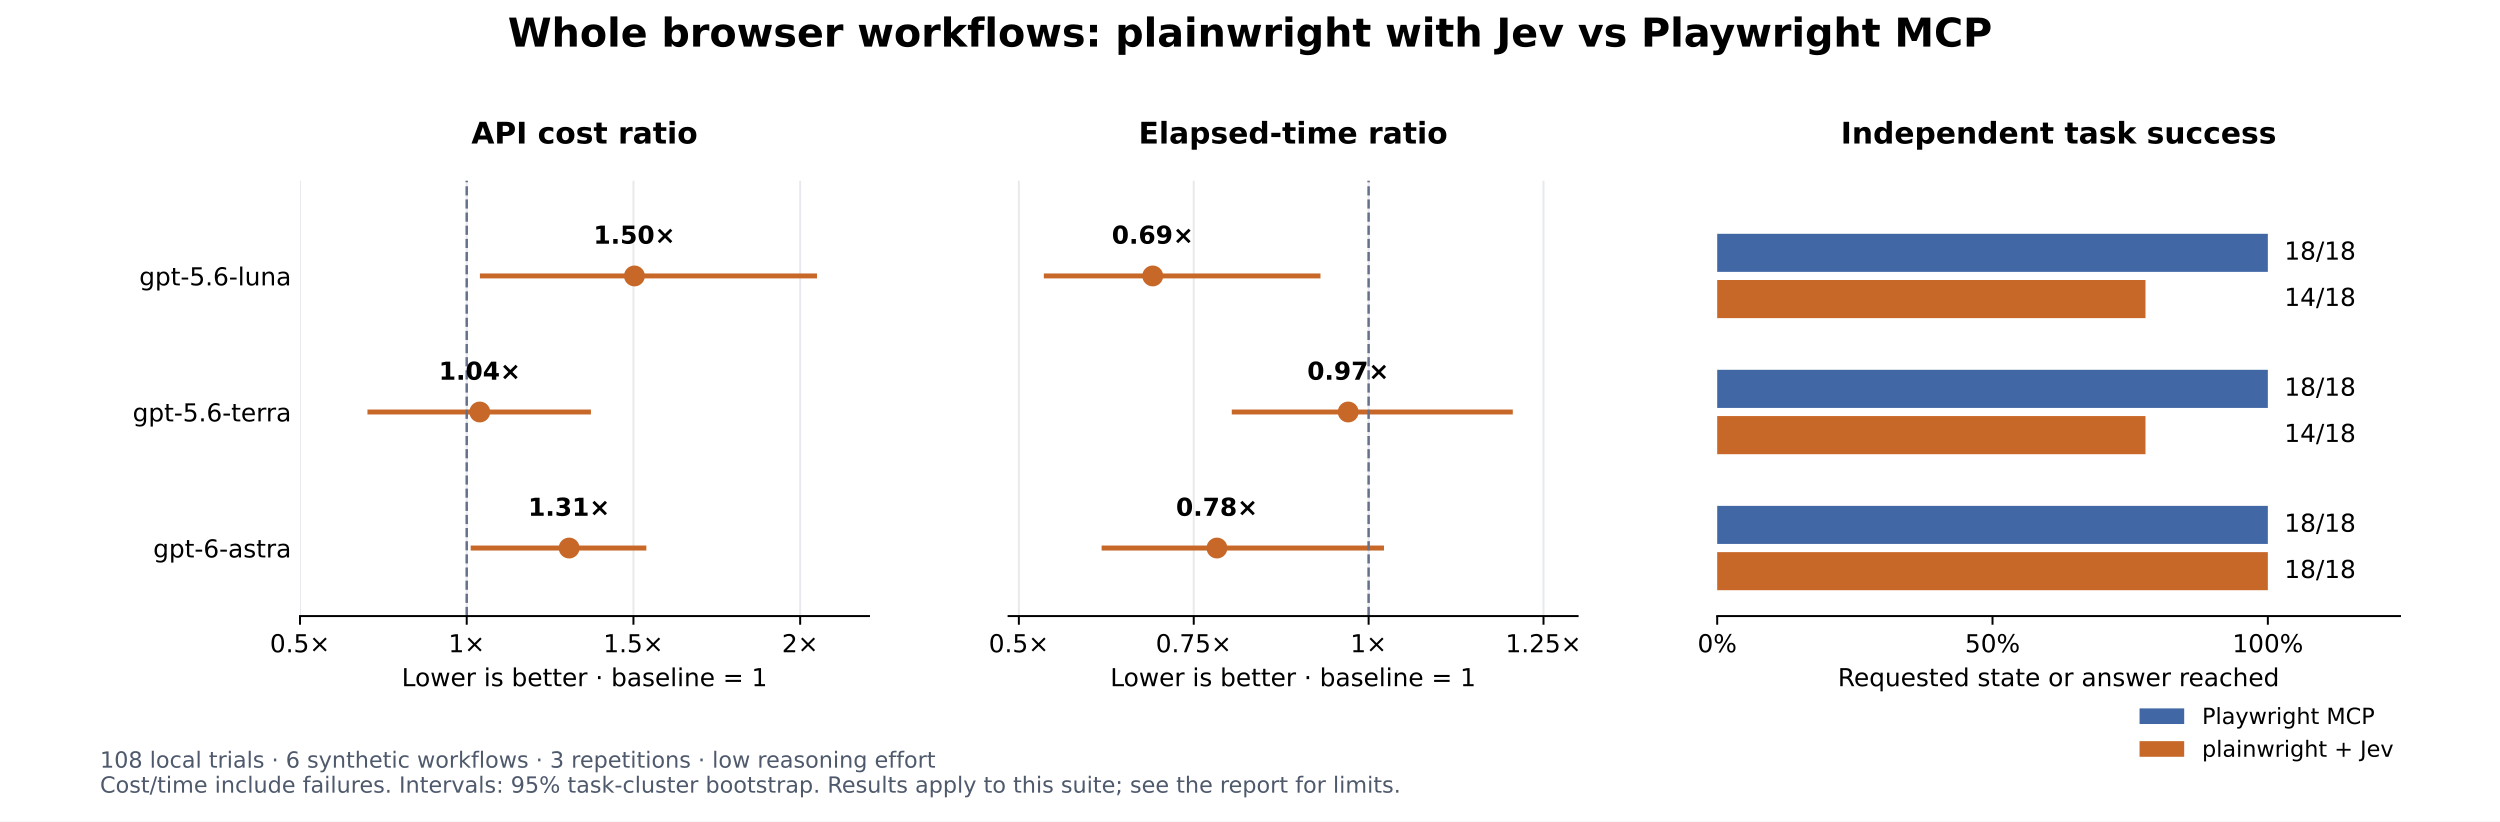
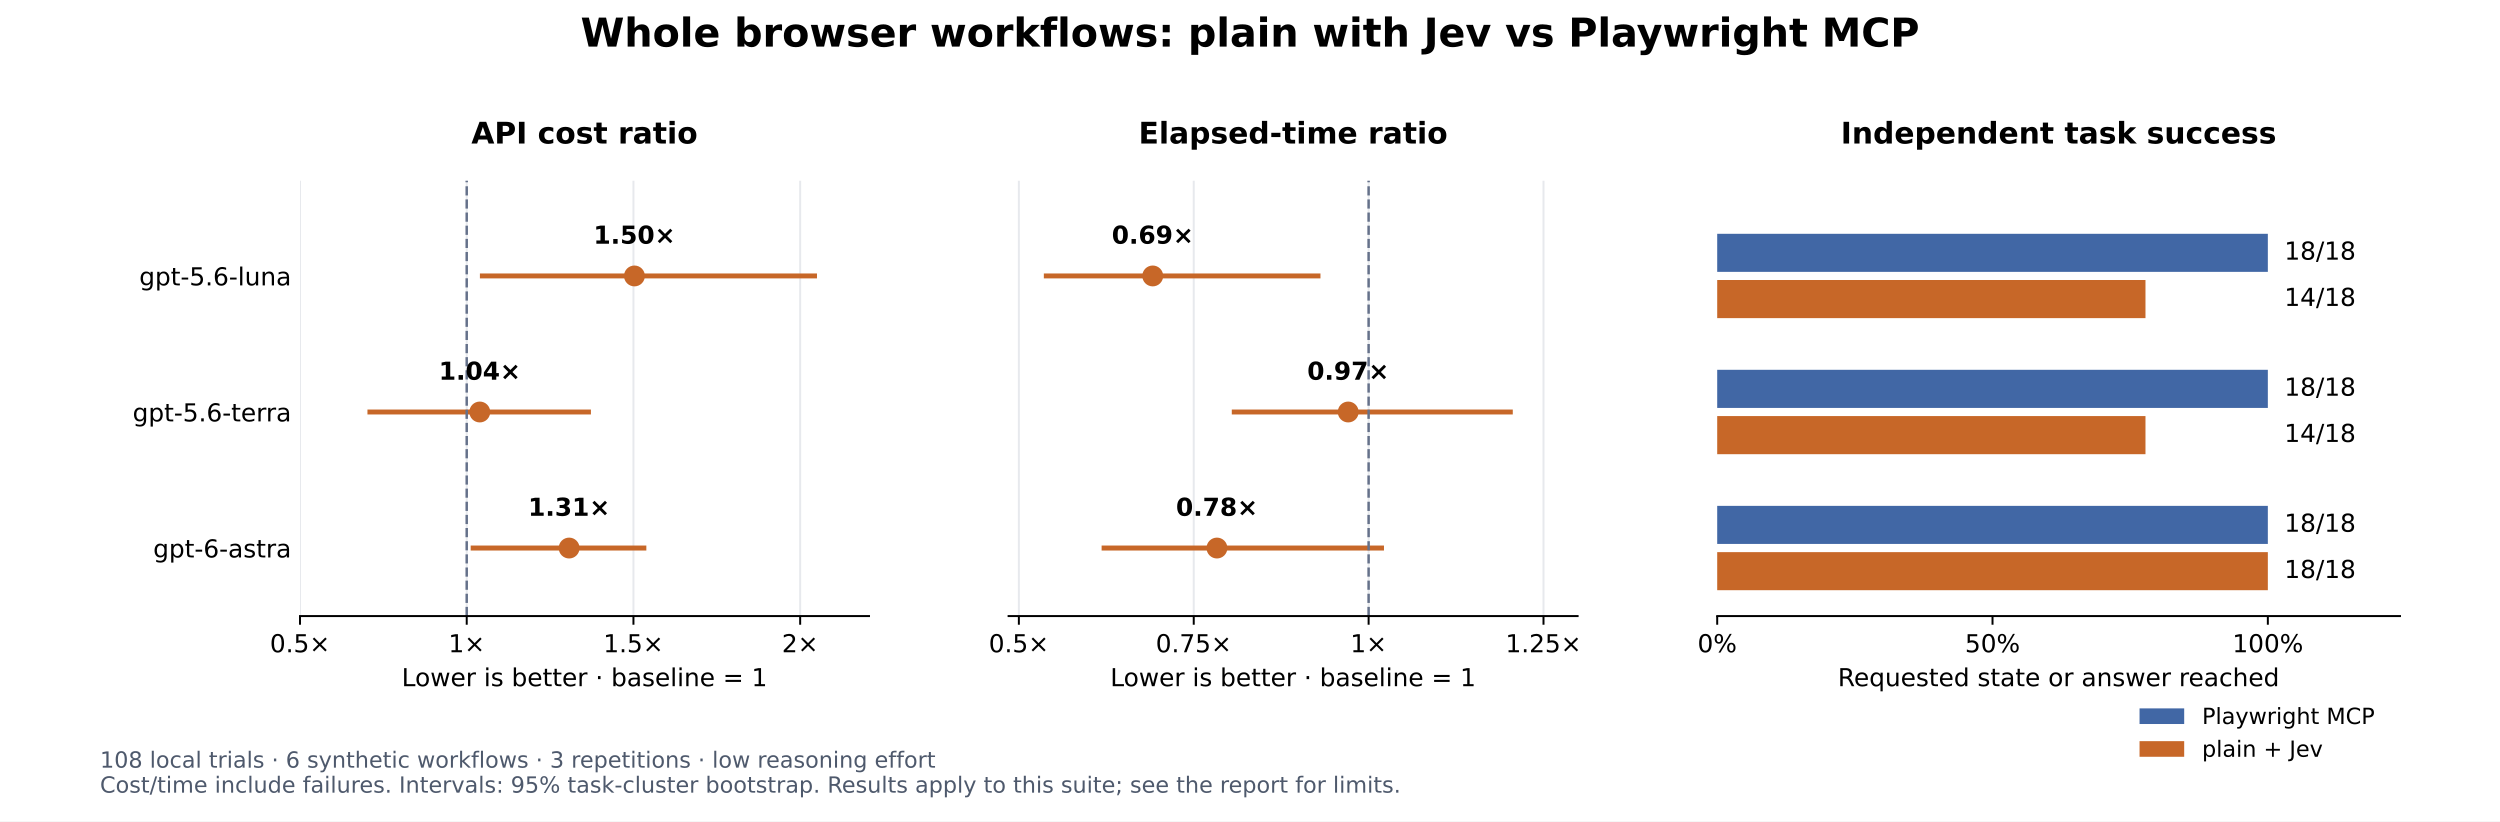
<svg xmlns="http://www.w3.org/2000/svg" xmlns:xlink="http://www.w3.org/1999/xlink" width="1008pt" height="331.2pt" viewBox="0 0 1008 331.2" version="1.1">
  <defs>
    <style type="text/css">*{stroke-linejoin: round; stroke-linecap: butt}</style>
  </defs>
  <g id="figure_1">
    <g id="patch_1">
      <path d="M 0 331.2 L 1008 331.2 L 1008 0 L 0 0 z " style="fill: #ffffff" />
    </g>
    <g id="axes_1">
      <g id="patch_2">
        <path d="M 120.96 248.4 L 350.382 248.4 L 350.382 72.864 L 120.96 72.864 z " style="fill: #ffffff" />
      </g>
      <g id="matplotlib.axis_1">
        <g id="xtick_1">
          <g id="line2d_1">
            <path d="M 120.96 248.4 L 120.96 72.864 " clip-path="url(#p6cc11a4705)" style="fill: none; stroke: #e7e9ed; stroke-width: 0.8; stroke-linecap: square" />
          </g>
          <g id="line2d_2">
            <defs>
              <path id="mb47fc24db4" d="M 0 0 L 0 3.5 " style="stroke: #000000; stroke-width: 0.8" />
            </defs>
            <g>
              <use xlink:href="#mb47fc24db4" x="120.96" y="248.4" style="stroke: #000000; stroke-width: 0.8" />
            </g>
          </g>
          <g id="text_1">
            <text style="font: 10px 'DejaVu Sans'; text-anchor: middle" x="120.96" y="262.998" transform="rotate(-0 120.96 262.9984)">0.5×</text>
          </g>
        </g>
        <g id="xtick_2">
          <g id="line2d_3">
            <path d="M 188.182 248.4 L 188.182 72.864 " clip-path="url(#p6cc11a4705)" style="fill: none; stroke: #e7e9ed; stroke-width: 0.8; stroke-linecap: square" />
          </g>
          <g id="line2d_4">
            <g>
              <use xlink:href="#mb47fc24db4" x="188.182" y="248.4" style="stroke: #000000; stroke-width: 0.8" />
            </g>
          </g>
          <g id="text_2">
            <text style="font: 10px 'DejaVu Sans'; text-anchor: middle" x="188.182" y="262.998" transform="rotate(-0 188.182 262.9984)">1×</text>
          </g>
        </g>
        <g id="xtick_3">
          <g id="line2d_5">
            <path d="M 255.404 248.4 L 255.404 72.864 " clip-path="url(#p6cc11a4705)" style="fill: none; stroke: #e7e9ed; stroke-width: 0.8; stroke-linecap: square" />
          </g>
          <g id="line2d_6">
            <g>
              <use xlink:href="#mb47fc24db4" x="255.404" y="248.4" style="stroke: #000000; stroke-width: 0.8" />
            </g>
          </g>
          <g id="text_3">
            <text style="font: 10px 'DejaVu Sans'; text-anchor: middle" x="255.404" y="262.998" transform="rotate(-0 255.4041 262.9984)">1.5×</text>
          </g>
        </g>
        <g id="xtick_4">
          <g id="line2d_7">
            <path d="M 322.626 248.4 L 322.626 72.864 " clip-path="url(#p6cc11a4705)" style="fill: none; stroke: #e7e9ed; stroke-width: 0.8; stroke-linecap: square" />
          </g>
          <g id="line2d_8">
            <g>
              <use xlink:href="#mb47fc24db4" x="322.626" y="248.4" style="stroke: #000000; stroke-width: 0.8" />
            </g>
          </g>
          <g id="text_4">
            <text style="font: 10px 'DejaVu Sans'; text-anchor: middle" x="322.626" y="262.998" transform="rotate(-0 322.6261 262.9984)">2×</text>
          </g>
        </g>
        <g id="text_5">
          <text style="font: 10px 'DejaVu Sans'; text-anchor: middle" x="235.671" y="276.677" transform="rotate(-0 235.671 276.6766)">Lower is better · baseline = 1</text>
        </g>
      </g>
      <g id="matplotlib.axis_2">
        <g id="ytick_1">
          <g id="line2d_9" />
          <g id="text_6">
            <text style="font: 10px 'DejaVu Sans'; text-anchor: end" x="117.46" y="115.062" transform="rotate(-0 117.46 115.0617)">gpt-5.6-luna</text>
          </g>
        </g>
        <g id="ytick_2">
          <g id="line2d_10" />
          <g id="text_7">
            <text style="font: 10px 'DejaVu Sans'; text-anchor: end" x="117.46" y="169.917" transform="rotate(-0 117.46 169.9167)">gpt-5.6-terra</text>
          </g>
        </g>
        <g id="ytick_3">
          <g id="line2d_11" />
          <g id="text_8">
            <text style="font: 10px 'DejaVu Sans'; text-anchor: end" x="117.46" y="224.772" transform="rotate(-0 117.46 224.7717)">gpt-6-astra</text>
          </g>
        </g>
      </g>
      <g id="line2d_12">
        <path d="M 194.496 111.263 L 328.408 111.263 " clip-path="url(#p6cc11a4705)" style="fill: none; stroke: #c76728; stroke-width: 2; stroke-linecap: square" />
      </g>
      <g id="line2d_13">
        <path d="M 149.156 166.118 L 237.263 166.118 " clip-path="url(#p6cc11a4705)" style="fill: none; stroke: #c76728; stroke-width: 2; stroke-linecap: square" />
      </g>
      <g id="line2d_14">
        <path d="M 190.776 220.972 L 259.606 220.972 " clip-path="url(#p6cc11a4705)" style="fill: none; stroke: #c76728; stroke-width: 2; stroke-linecap: square" />
      </g>
      <g id="line2d_15">
        <path d="M 188.182 248.4 L 188.182 72.864 " clip-path="url(#p6cc11a4705)" style="fill: none; stroke-dasharray: 3.7,1.6; stroke-dashoffset: 0; stroke: #65718a" />
      </g>
      <g id="patch_3">
        <path d="M 120.96 248.4 L 350.382 248.4 " style="fill: none; stroke: #000000; stroke-width: 0.8; stroke-linejoin: miter; stroke-linecap: square" />
      </g>
      <g id="PathCollection_1">
        <defs>
          <path id="mab1b428e94" d="M 0 3.708 C 0.983 3.708 1.927 3.317 2.622 2.622 C 3.317 1.927 3.708 0.983 3.708 0 C 3.708 -0.983 3.317 -1.927 2.622 -2.622 C 1.927 -3.317 0.983 -3.708 0 -3.708 C -0.983 -3.708 -1.927 -3.317 -2.622 -2.622 C -3.317 -1.927 -3.708 -0.983 -3.708 0 C -3.708 0.983 -3.317 1.927 -2.622 2.622 C -1.927 3.317 -0.983 3.708 0 3.708 z " style="stroke: #c76728" />
        </defs>
        <g clip-path="url(#p6cc11a4705)">
          <use xlink:href="#mab1b428e94" x="255.809" y="111.263" style="fill: #c76728; stroke: #c76728" />
        </g>
      </g>
      <g id="text_9">
        <text style="font: 700 10px 'DejaVu Sans'; text-anchor: middle" x="255.809" y="98.263" transform="rotate(-0 255.8092 98.2625)">1.50×</text>
      </g>
      <g id="PathCollection_2">
        <g clip-path="url(#p6cc11a4705)">
          <use xlink:href="#mab1b428e94" x="193.45" y="166.118" style="fill: #c76728; stroke: #c76728" />
        </g>
      </g>
      <g id="text_10">
        <text style="font: 700 10px 'DejaVu Sans'; text-anchor: middle" x="193.45" y="153.118" transform="rotate(-0 193.45 153.1175)">1.04×</text>
      </g>
      <g id="PathCollection_3">
        <g clip-path="url(#p6cc11a4705)">
          <use xlink:href="#mab1b428e94" x="229.472" y="220.972" style="fill: #c76728; stroke: #c76728" />
        </g>
      </g>
      <g id="text_11">
        <text style="font: 700 10px 'DejaVu Sans'; text-anchor: middle" x="229.472" y="207.972" transform="rotate(-0 229.4718 207.9725)">1.31×</text>
      </g>
      <g id="text_12">
        <text style="font: 700 12px 'DejaVu Sans'; text-anchor: middle" x="235.671" y="57.864" transform="rotate(-0 235.671 57.864)">API cost ratio</text>
      </g>
    </g>
    <g id="axes_2">
      <g id="patch_4">
        <path d="M 406.667 248.4 L 636.089 248.4 L 636.089 72.864 L 406.667 72.864 z " style="fill: #ffffff" />
      </g>
      <g id="matplotlib.axis_3">
        <g id="xtick_5">
          <g id="line2d_16">
            <path d="M 410.805 248.4 L 410.805 72.864 " clip-path="url(#p473b941f8b)" style="fill: none; stroke: #e7e9ed; stroke-width: 0.8; stroke-linecap: square" />
          </g>
          <g id="line2d_17">
            <g>
              <use xlink:href="#mb47fc24db4" x="410.805" y="248.4" style="stroke: #000000; stroke-width: 0.8" />
            </g>
          </g>
          <g id="text_13">
            <text style="font: 10px 'DejaVu Sans'; text-anchor: middle" x="410.805" y="262.998" transform="rotate(-0 410.8047 262.9984)">0.5×</text>
          </g>
        </g>
        <g id="xtick_6">
          <g id="line2d_18">
            <path d="M 481.316 248.4 L 481.316 72.864 " clip-path="url(#p473b941f8b)" style="fill: none; stroke: #e7e9ed; stroke-width: 0.8; stroke-linecap: square" />
          </g>
          <g id="line2d_19">
            <g>
              <use xlink:href="#mb47fc24db4" x="481.316" y="248.4" style="stroke: #000000; stroke-width: 0.8" />
            </g>
          </g>
          <g id="text_14">
            <text style="font: 10px 'DejaVu Sans'; text-anchor: middle" x="481.316" y="262.998" transform="rotate(-0 481.3157 262.9984)">0.75×</text>
          </g>
        </g>
        <g id="xtick_7">
          <g id="line2d_20">
            <path d="M 551.827 248.4 L 551.827 72.864 " clip-path="url(#p473b941f8b)" style="fill: none; stroke: #e7e9ed; stroke-width: 0.8; stroke-linecap: square" />
          </g>
          <g id="line2d_21">
            <g>
              <use xlink:href="#mb47fc24db4" x="551.827" y="248.4" style="stroke: #000000; stroke-width: 0.8" />
            </g>
          </g>
          <g id="text_15">
            <text style="font: 10px 'DejaVu Sans'; text-anchor: middle" x="551.827" y="262.998" transform="rotate(-0 551.8266 262.9984)">1×</text>
          </g>
        </g>
        <g id="xtick_8">
          <g id="line2d_22">
            <path d="M 622.338 248.4 L 622.338 72.864 " clip-path="url(#p473b941f8b)" style="fill: none; stroke: #e7e9ed; stroke-width: 0.8; stroke-linecap: square" />
          </g>
          <g id="line2d_23">
            <g>
              <use xlink:href="#mb47fc24db4" x="622.338" y="248.4" style="stroke: #000000; stroke-width: 0.8" />
            </g>
          </g>
          <g id="text_16">
            <text style="font: 10px 'DejaVu Sans'; text-anchor: middle" x="622.338" y="262.998" transform="rotate(-0 622.3376 262.9984)">1.25×</text>
          </g>
        </g>
        <g id="text_17">
          <text style="font: 10px 'DejaVu Sans'; text-anchor: middle" x="521.378" y="276.677" transform="rotate(-0 521.3778 276.6766)">Lower is better · baseline = 1</text>
        </g>
      </g>
      <g id="matplotlib.axis_4">
        <g id="ytick_4">
          <g id="line2d_24" />
        </g>
        <g id="ytick_5">
          <g id="line2d_25" />
        </g>
        <g id="ytick_6">
          <g id="line2d_26" />
        </g>
      </g>
      <g id="line2d_27">
        <path d="M 421.876 111.263 L 531.409 111.263 " clip-path="url(#p473b941f8b)" style="fill: none; stroke: #c76728; stroke-width: 2; stroke-linecap: square" />
      </g>
      <g id="line2d_28">
        <path d="M 497.657 166.118 L 608.955 166.118 " clip-path="url(#p473b941f8b)" style="fill: none; stroke: #c76728; stroke-width: 2; stroke-linecap: square" />
      </g>
      <g id="line2d_29">
        <path d="M 445.171 220.972 L 557.022 220.972 " clip-path="url(#p473b941f8b)" style="fill: none; stroke: #c76728; stroke-width: 2; stroke-linecap: square" />
      </g>
      <g id="line2d_30">
        <path d="M 551.827 248.4 L 551.827 72.864 " clip-path="url(#p473b941f8b)" style="fill: none; stroke-dasharray: 3.7,1.6; stroke-dashoffset: 0; stroke: #65718a" />
      </g>
      <g id="patch_5">
        <path d="M 406.667 248.4 L 636.089 248.4 " style="fill: none; stroke: #000000; stroke-width: 0.8; stroke-linejoin: miter; stroke-linecap: square" />
      </g>
      <g id="PathCollection_4">
        <g clip-path="url(#p473b941f8b)">
          <use xlink:href="#mab1b428e94" x="464.782" y="111.263" style="fill: #c76728; stroke: #c76728" />
        </g>
      </g>
      <g id="text_18">
        <text style="font: 700 10px 'DejaVu Sans'; text-anchor: middle" x="464.782" y="98.263" transform="rotate(-0 464.7824 98.2625)">0.69×</text>
      </g>
      <g id="PathCollection_5">
        <g clip-path="url(#p473b941f8b)">
          <use xlink:href="#mab1b428e94" x="543.596" y="166.118" style="fill: #c76728; stroke: #c76728" />
        </g>
      </g>
      <g id="text_19">
        <text style="font: 700 10px 'DejaVu Sans'; text-anchor: middle" x="543.596" y="153.118" transform="rotate(-0 543.5964 153.1175)">0.97×</text>
      </g>
      <g id="PathCollection_6">
        <g clip-path="url(#p473b941f8b)">
          <use xlink:href="#mab1b428e94" x="490.673" y="220.972" style="fill: #c76728; stroke: #c76728" />
        </g>
      </g>
      <g id="text_20">
        <text style="font: 700 10px 'DejaVu Sans'; text-anchor: middle" x="490.673" y="207.972" transform="rotate(-0 490.6726 207.9725)">0.78×</text>
      </g>
      <g id="text_21">
        <text style="font: 700 12px 'DejaVu Sans'; text-anchor: middle" x="521.378" y="57.864" transform="rotate(-0 521.3778 57.864)">Elapsed-time ratio</text>
      </g>
    </g>
    <g id="axes_3">
      <g id="patch_6">
        <path d="M 692.374 248.4 L 967.68 248.4 L 967.68 72.864 L 692.374 72.864 z " style="fill: #ffffff" />
      </g>
      <g id="patch_7">
        <path d="M 692.374 94.257 L 914.395 94.257 L 914.395 109.617 L 692.374 109.617 z " clip-path="url(#p746cde11e4)" style="fill: #4167a5" />
      </g>
      <g id="patch_8">
        <path d="M 692.374 149.112 L 914.395 149.112 L 914.395 164.472 L 692.374 164.472 z " clip-path="url(#p746cde11e4)" style="fill: #4167a5" />
      </g>
      <g id="patch_9">
        <path d="M 692.374 203.967 L 914.395 203.967 L 914.395 219.327 L 692.374 219.327 z " clip-path="url(#p746cde11e4)" style="fill: #4167a5" />
      </g>
      <g id="patch_10">
        <path d="M 692.374 112.908 L 865.057 112.908 L 865.057 128.268 L 692.374 128.268 z " clip-path="url(#p746cde11e4)" style="fill: #c76728" />
      </g>
      <g id="patch_11">
        <path d="M 692.374 167.763 L 865.057 167.763 L 865.057 183.123 L 692.374 183.123 z " clip-path="url(#p746cde11e4)" style="fill: #c76728" />
      </g>
      <g id="patch_12">
        <path d="M 692.374 222.618 L 914.395 222.618 L 914.395 237.978 L 692.374 237.978 z " clip-path="url(#p746cde11e4)" style="fill: #c76728" />
      </g>
      <g id="matplotlib.axis_5">
        <g id="xtick_9">
          <g id="line2d_31">
            <g>
              <use xlink:href="#mb47fc24db4" x="692.374" y="248.4" style="stroke: #000000; stroke-width: 0.8" />
            </g>
          </g>
          <g id="text_22">
            <text style="font: 10px 'DejaVu Sans'; text-anchor: middle" x="692.374" y="262.998" transform="rotate(-0 692.3736 262.9984)">0%</text>
          </g>
        </g>
        <g id="xtick_10">
          <g id="line2d_32">
            <g>
              <use xlink:href="#mb47fc24db4" x="803.384" y="248.4" style="stroke: #000000; stroke-width: 0.8" />
            </g>
          </g>
          <g id="text_23">
            <text style="font: 10px 'DejaVu Sans'; text-anchor: middle" x="803.384" y="262.998" transform="rotate(-0 803.3843 262.9984)">50%</text>
          </g>
        </g>
        <g id="xtick_11">
          <g id="line2d_33">
            <g>
              <use xlink:href="#mb47fc24db4" x="914.395" y="248.4" style="stroke: #000000; stroke-width: 0.8" />
            </g>
          </g>
          <g id="text_24">
            <text style="font: 10px 'DejaVu Sans'; text-anchor: middle" x="914.395" y="262.998" transform="rotate(-0 914.3949 262.9984)">100%</text>
          </g>
        </g>
        <g id="text_25">
          <text style="font: 10px 'DejaVu Sans'; text-anchor: middle" x="830.027" y="276.677" transform="rotate(-0 830.0268 276.6766)">Requested state or answer reached</text>
        </g>
      </g>
      <g id="matplotlib.axis_6">
        <g id="ytick_7">
          <g id="line2d_34" />
        </g>
        <g id="ytick_8">
          <g id="line2d_35" />
        </g>
        <g id="ytick_9">
          <g id="line2d_36" />
        </g>
      </g>
      <g id="patch_13">
        <path d="M 692.374 248.4 L 967.68 248.4 " style="fill: none; stroke: #000000; stroke-width: 0.8; stroke-linejoin: miter; stroke-linecap: square" />
      </g>
      <g id="text_26">
        <text style="font: 10px 'DejaVu Sans'; text-anchor: start" x="921.056" y="104.697" transform="rotate(-0 921.0555 104.6965)">18/18</text>
      </g>
      <g id="text_27">
        <text style="font: 10px 'DejaVu Sans'; text-anchor: start" x="921.056" y="159.552" transform="rotate(-0 921.0555 159.5515)">18/18</text>
      </g>
      <g id="text_28">
        <text style="font: 10px 'DejaVu Sans'; text-anchor: start" x="921.056" y="214.407" transform="rotate(-0 921.0555 214.4065)">18/18</text>
      </g>
      <g id="text_29">
        <text style="font: 10px 'DejaVu Sans'; text-anchor: start" x="921.056" y="123.347" transform="rotate(-0 921.0555 123.3472)">14/18</text>
      </g>
      <g id="text_30">
        <text style="font: 10px 'DejaVu Sans'; text-anchor: start" x="921.056" y="178.202" transform="rotate(-0 921.0555 178.2022)">14/18</text>
      </g>
      <g id="text_31">
        <text style="font: 10px 'DejaVu Sans'; text-anchor: start" x="921.056" y="233.057" transform="rotate(-0 921.0555 233.0572)">18/18</text>
      </g>
      <g id="text_32">
        <text style="font: 700 12px 'DejaVu Sans'; text-anchor: middle" x="830.027" y="57.864" transform="rotate(-0 830.0268 57.864)">Independent task success</text>
      </g>
      <g id="legend_1">
        <g id="patch_14">
          <path d="M 862.665 291.922 L 880.665 291.922 L 880.665 285.622 L 862.665 285.622 z " style="fill: #4167a5" />
        </g>
        <g id="text_33">
          <text style="font: 9px 'DejaVu Sans'; text-anchor: start" x="887.865" y="291.922" transform="rotate(-0 887.8647 291.9216)">Playwright MCP</text>
        </g>
        <g id="patch_15">
          <path d="M 862.665 305.132 L 880.665 305.132 L 880.665 298.832 L 862.665 298.832 z " style="fill: #c76728" />
        </g>
        <g id="text_34">
-           <text style="font: 9px 'DejaVu Sans'; text-anchor: start" x="887.865" y="305.132" transform="rotate(-0 887.8647 305.132)">plainwright + Jev</text>
+           <text style="font: 9px 'DejaVu Sans'; text-anchor: start" x="887.865" y="305.132" transform="rotate(-0 887.8647 305.132)">plain + Jev</text>
        </g>
      </g>
    </g>
    <g id="text_35">
-       <text style="font: 700 16px 'DejaVu Sans'; text-anchor: middle" x="504" y="18.782" transform="rotate(-0 504 18.7815)">Whole browser workflows: plainwright with Jev vs Playwright MCP</text>
+       <text style="font: 700 16px 'DejaVu Sans'; text-anchor: middle" x="504" y="18.782" transform="rotate(-0 504 18.7815)">Whole browser workflows: plain with Jev vs Playwright MCP</text>
    </g>
    <g id="text_36">
      <text style="fill: #4e596c; font: 9px 'DejaVu Sans'" transform="translate(40.32 309.53)">108 local trials · 6 synthetic workflows · 3 repetitions · low reasoning effort</text>
      <text style="fill: #4e596c; font: 9px 'DejaVu Sans'" transform="translate(40.32 319.608)">Cost/time include failures. Intervals: 95% task-cluster bootstrap. Results apply to this suite; see the report for limits.</text>
    </g>
  </g>
  <defs>
    <clipPath id="p6cc11a4705">
      <rect x="120.96" y="72.864" width="229.422" height="175.536" />
    </clipPath>
    <clipPath id="p473b941f8b">
      <rect x="406.667" y="72.864" width="229.422" height="175.536" />
    </clipPath>
    <clipPath id="p746cde11e4">
      <rect x="692.374" y="72.864" width="275.306" height="175.536" />
    </clipPath>
  </defs>
</svg>
